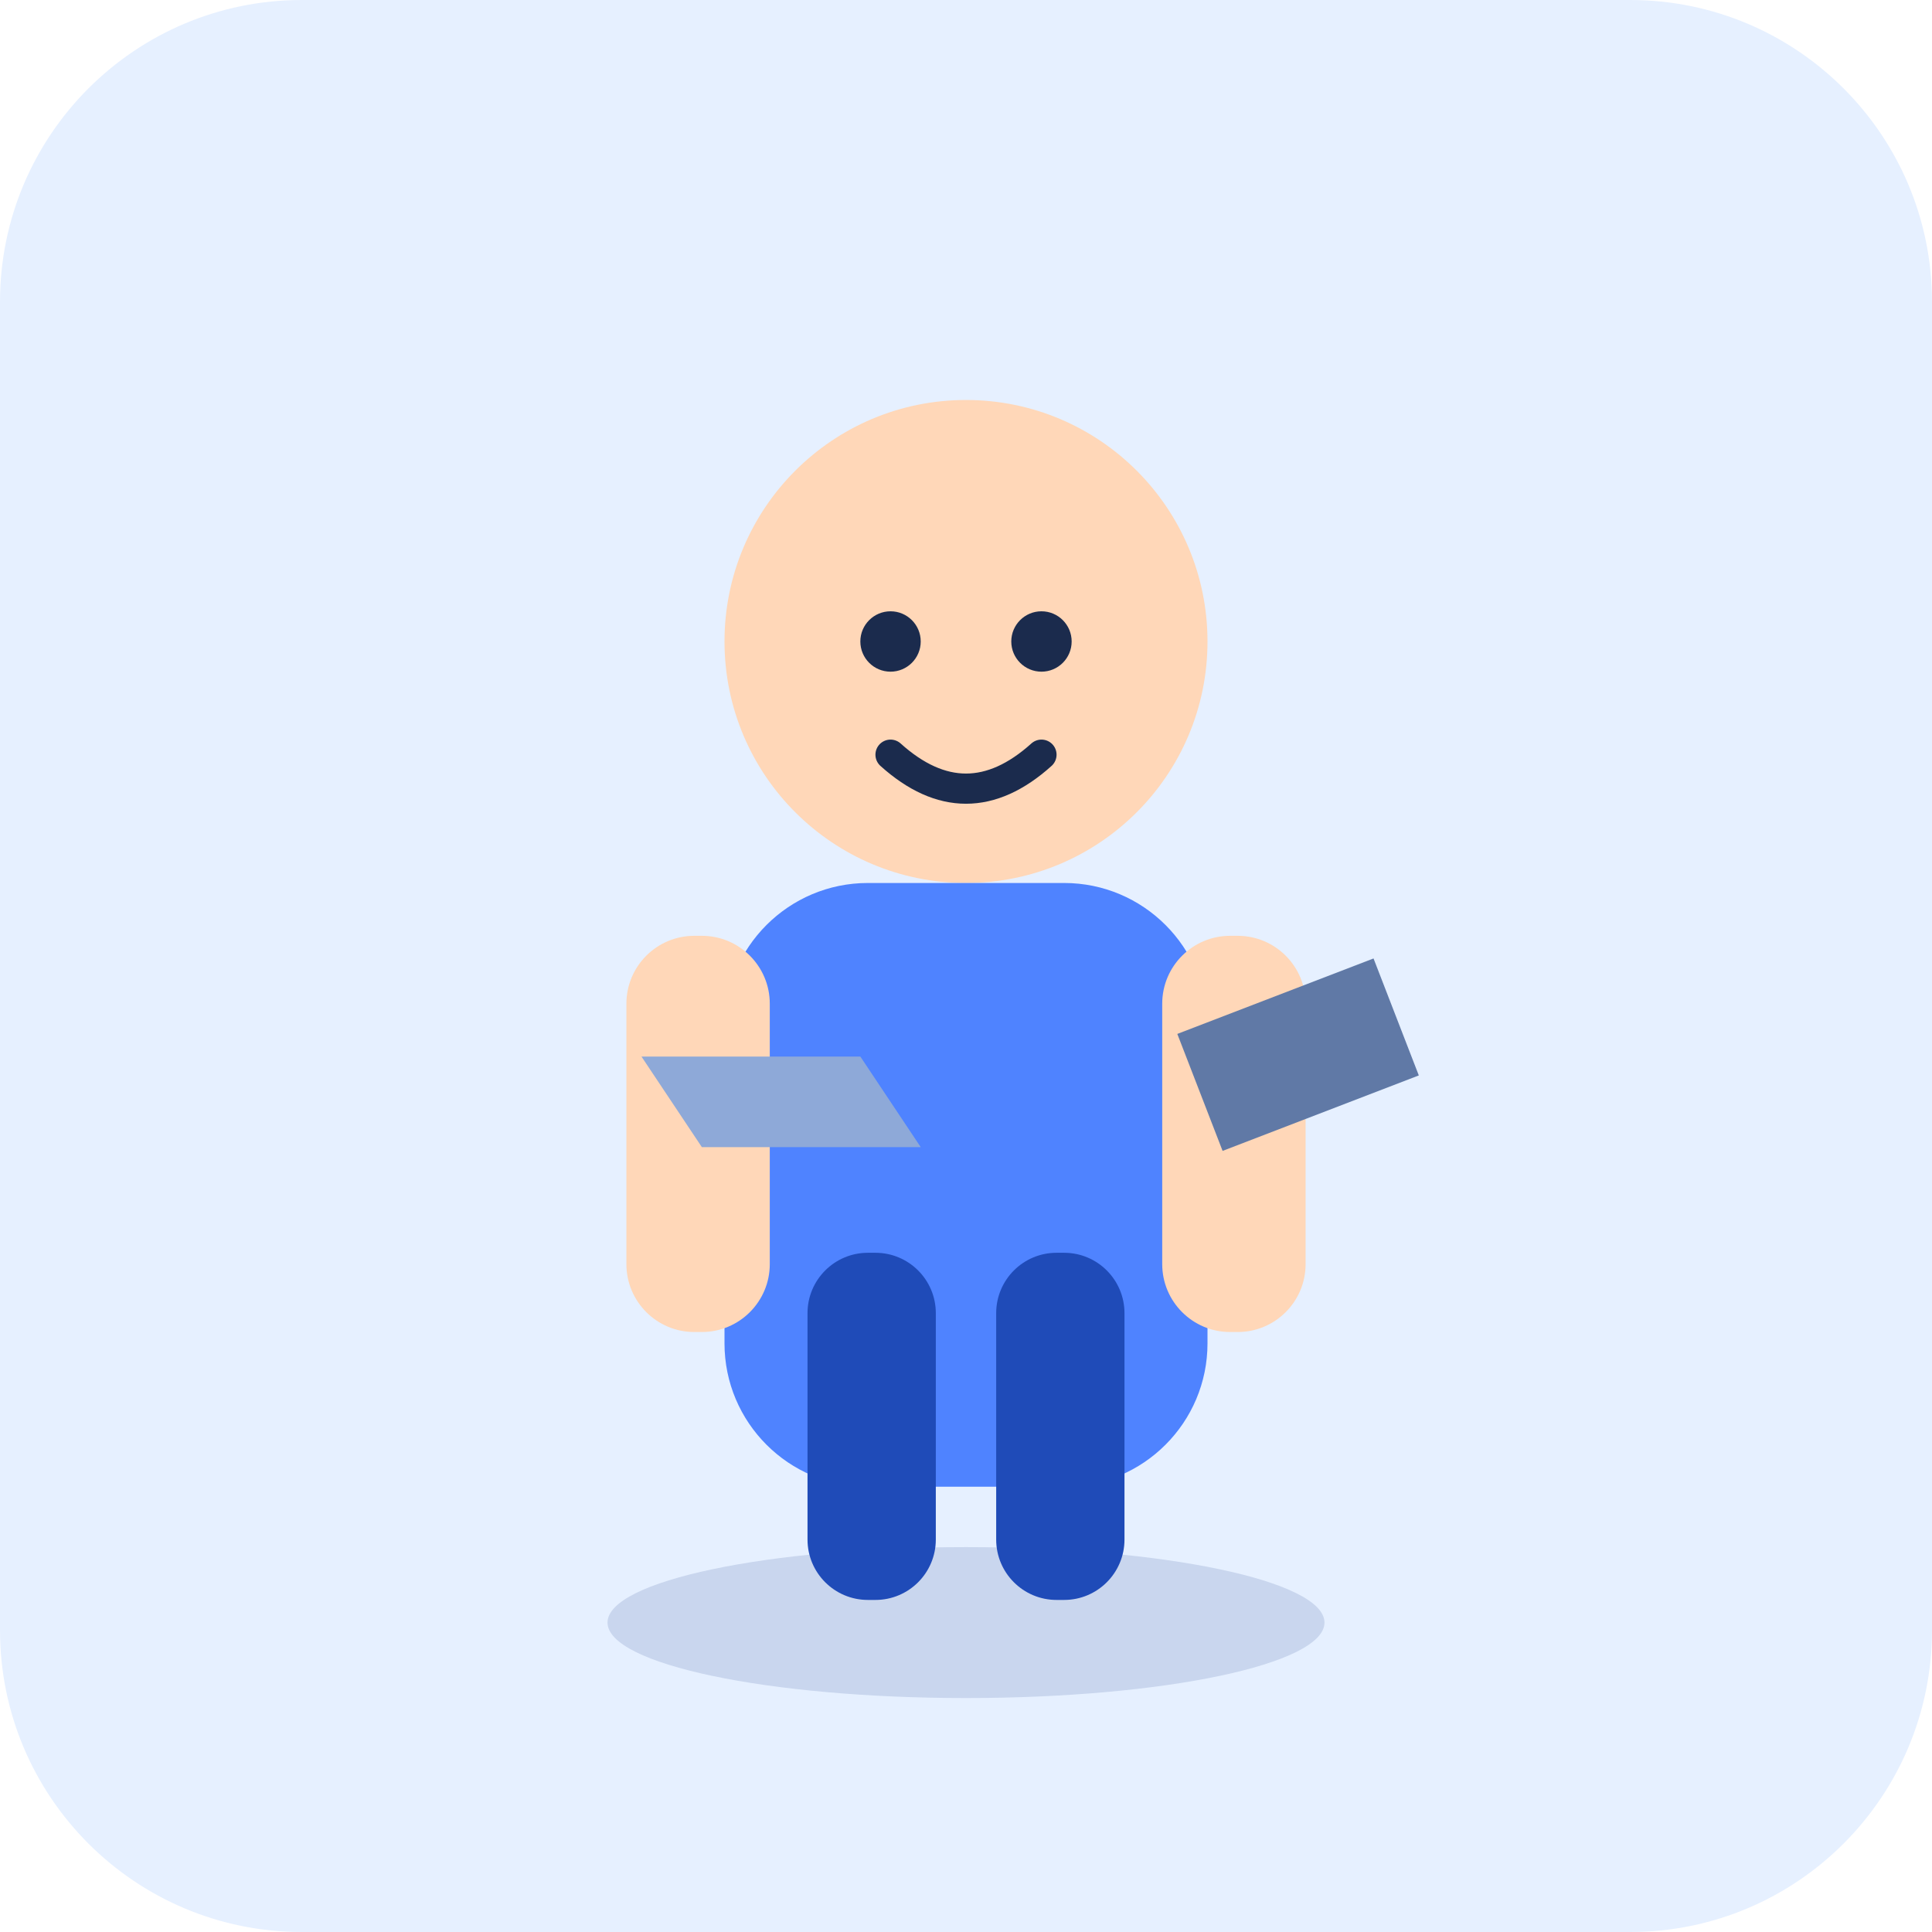
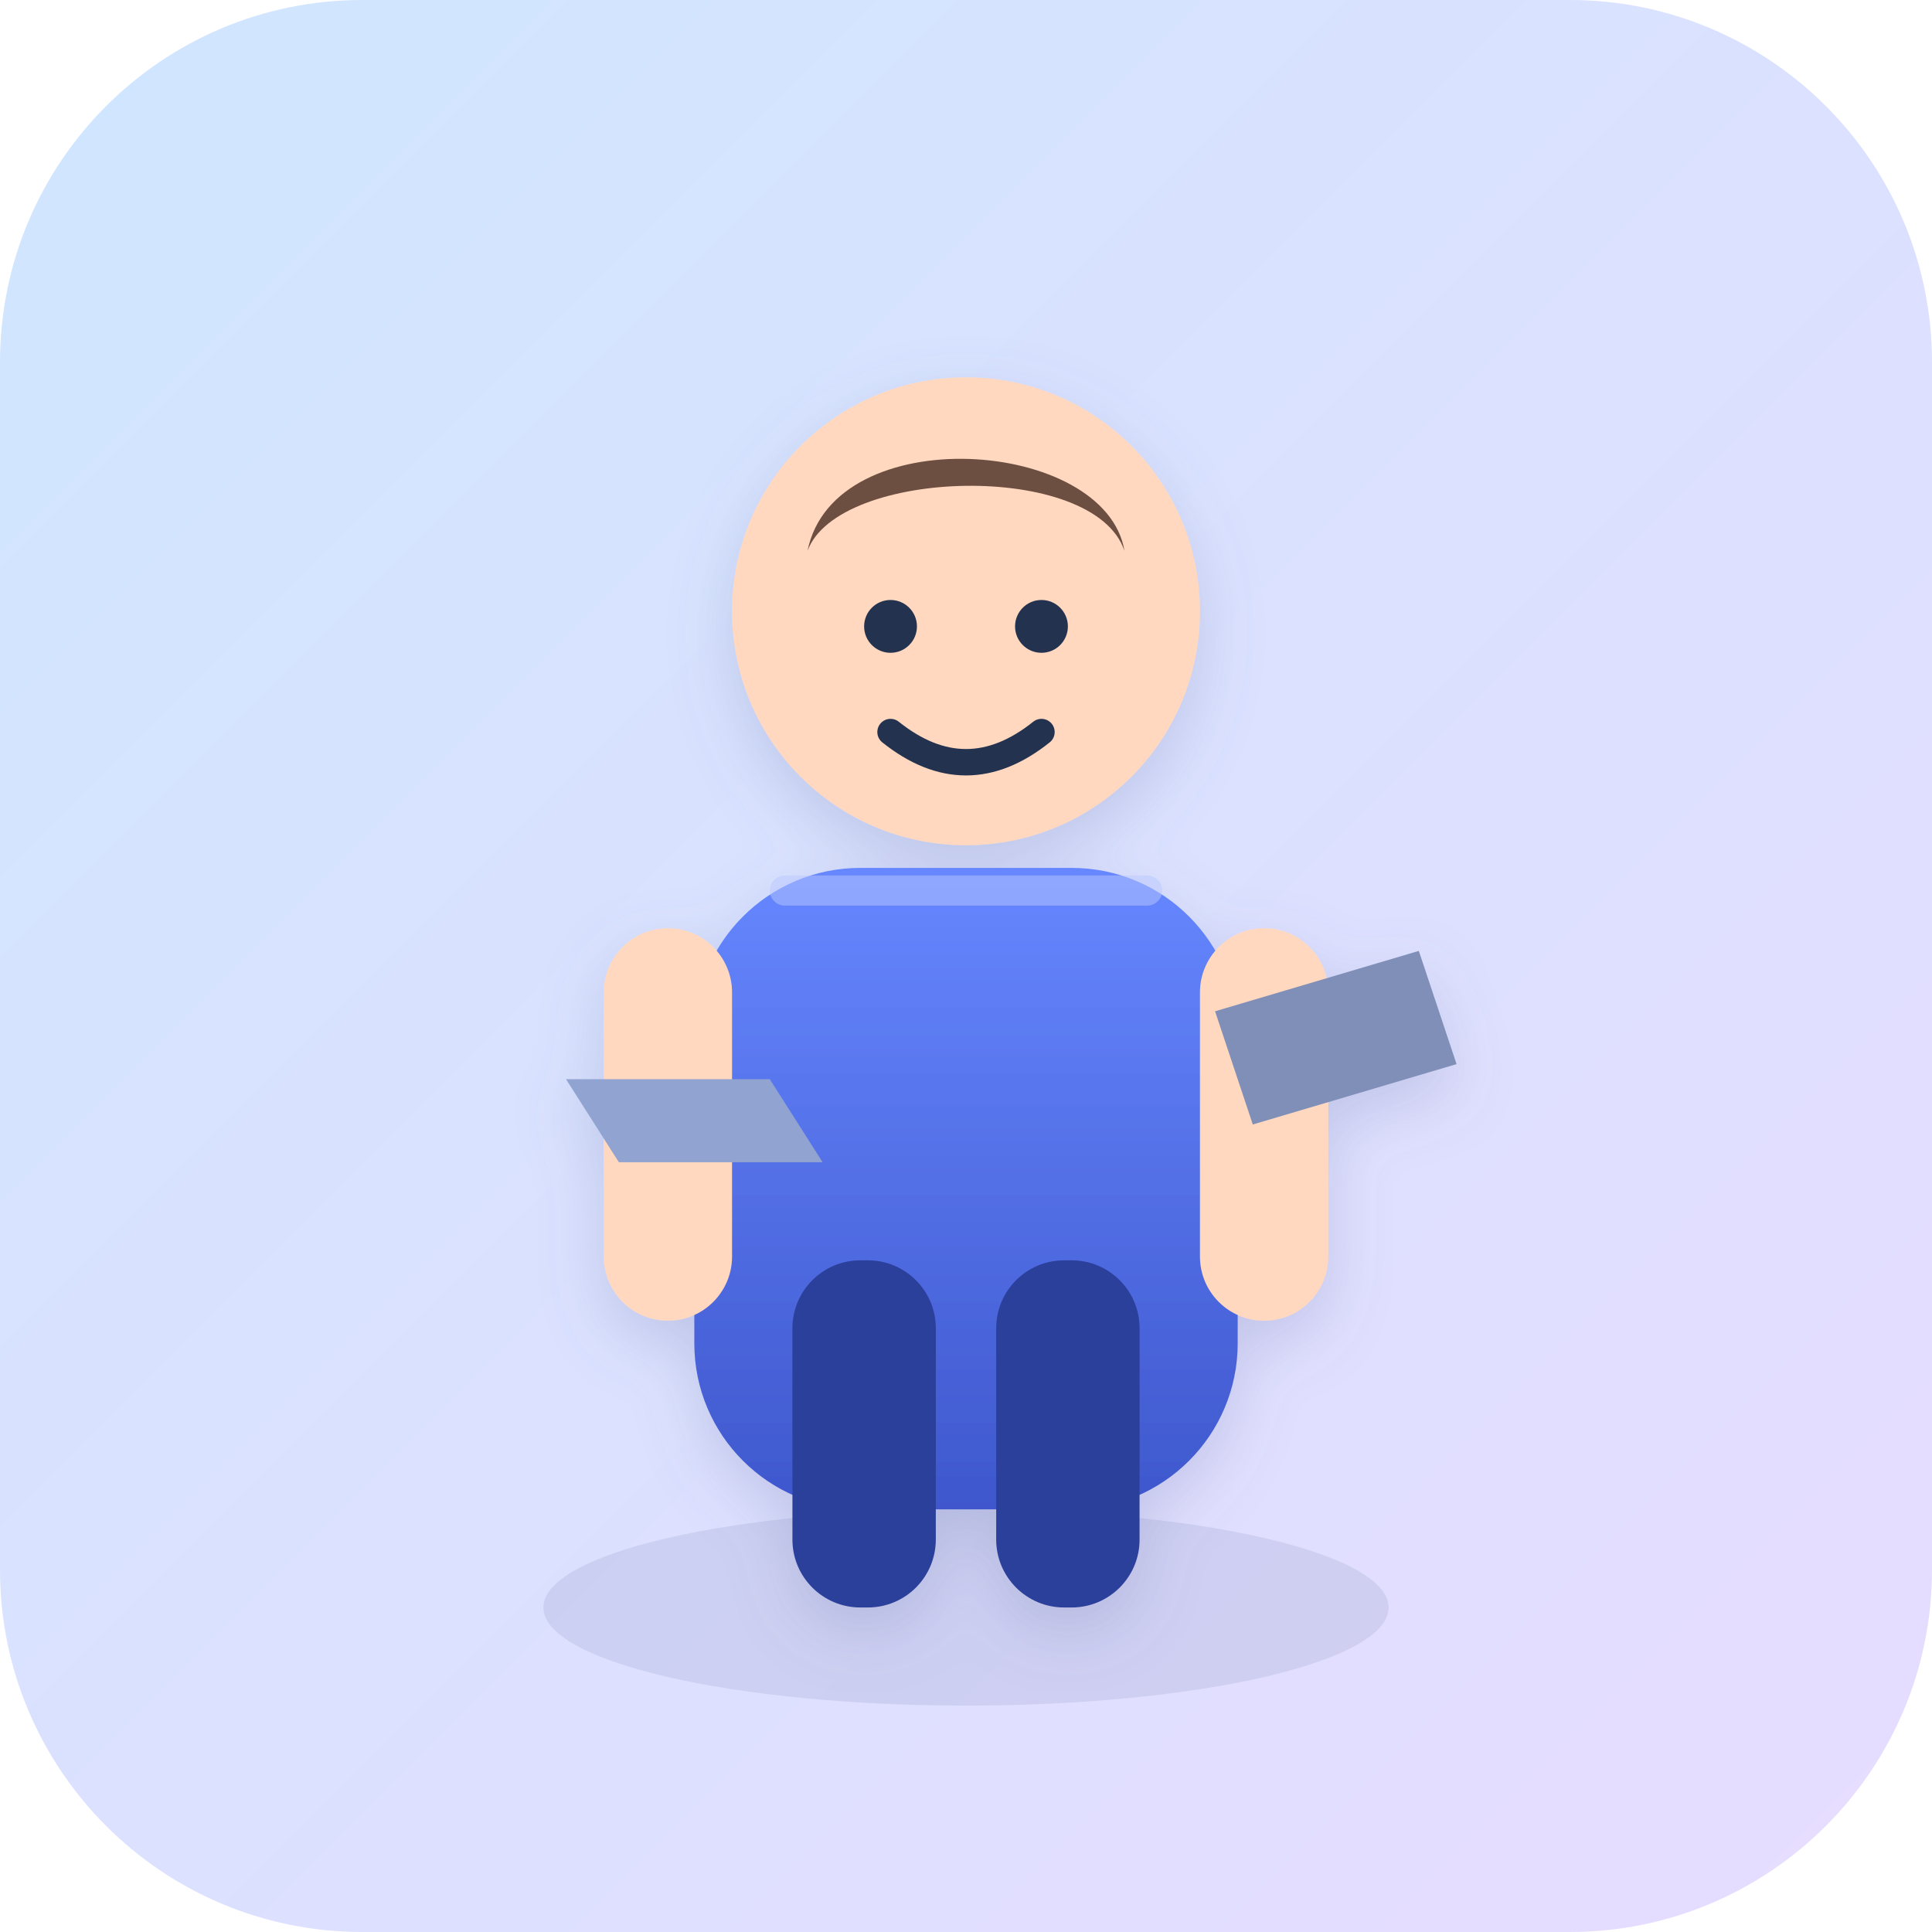
<svg xmlns="http://www.w3.org/2000/svg" viewBox="0 0 512 512">
-   <rect width="512" height="512" rx="80" fill="#E6F0FF" />
-   <ellipse cx="256" cy="430" rx="95" ry="20" fill="#c9d6ee" />
-   <circle cx="256" cy="170" r="64" fill="#ffd7b8" />
-   <rect x="192" y="234" width="128" height="160" rx="38" fill="#4f83ff" />
-   <rect x="166" y="248" width="38" height="105" rx="18" fill="#ffd7b8" />
-   <rect x="308" y="248" width="38" height="105" rx="18" fill="#ffd7b8" />
-   <rect x="214" y="332" width="34" height="92" rx="16" fill="#1f4bb8" />
-   <rect x="264" y="332" width="34" height="92" rx="16" fill="#1f4bb8" />
-   <path d="M170 280h58l16 24h-58z" fill="#8ea9d8" />
-   <path d="M312 274l52-20 12 31-52 20z" fill="#6079a6" />
-   <circle cx="236" cy="170" r="8" fill="#1b2b4d" />
-   <circle cx="276" cy="170" r="8" fill="#1b2b4d" />
-   <path d="M236 200q20 18 40 0" stroke="#1b2b4d" stroke-width="8" fill="none" stroke-linecap="round" />
+   <defs>
+     <linearGradient id="bg" x1="0" y1="0" x2="1" y2="1">
+       <stop offset="0%" stop-color="#cfe6ff" />
+       <stop offset="100%" stop-color="#e7dcff" />
+     </linearGradient>
+     <linearGradient id="shirt" x1="0" y1="0" x2="0" y2="1">
+       <stop offset="0%" stop-color="#6687ff" />
+       <stop offset="100%" stop-color="#3f57cd" />
+     </linearGradient>
+     <filter id="soft" x="-20%" y="-20%" width="140%" height="140%">
+       <feDropShadow dx="0" dy="6" stdDeviation="8" flood-color="#6f7aa8" flood-opacity=".25" />
+     </filter>
+   </defs>
+   <rect width="512" height="512" rx="96" fill="url(#bg)" />
+   <ellipse cx="256" cy="426" rx="112" ry="26" fill="#9aa4ce" opacity=".26" />
+   <g filter="url(#soft)">
+     <circle cx="256" cy="162" r="62" fill="#ffd8bf" />
+     <path d="M214 146c8-22 76-24 84 0-5-30-77-35-84 0z" fill="#6d4f43" />
+     <rect x="184" y="230" width="144" height="170" rx="44" fill="url(#shirt)" />
+     <rect x="160" y="246" width="34" height="104" rx="17" fill="#ffd8bf" />
+     <rect x="318" y="246" width="34" height="104" rx="17" fill="#ffd8bf" />
+     <rect x="210" y="334" width="38" height="92" rx="18" fill="#2c3f9a" />
+     <rect x="264" y="334" width="38" height="92" rx="18" fill="#2c3f9a" />
+     <circle cx="236" cy="166" r="7" fill="#24324f" />
+     <circle cx="276" cy="166" r="7" fill="#24324f" />
+     <path d="M236 194q20 16 40 0" stroke="#24324f" stroke-width="7" fill="none" stroke-linecap="round" />
+     <path d="M208 236h96" stroke="#b9c7ff" stroke-width="8" stroke-linecap="round" opacity=".5" />
+     <path d="M322 268l54-16 10 30-54 16z" fill="#7f8fb8" />
+     <path d="M150 286h54l14 22h-54z" fill="#91a4d1" />
+   </g>
</svg>
